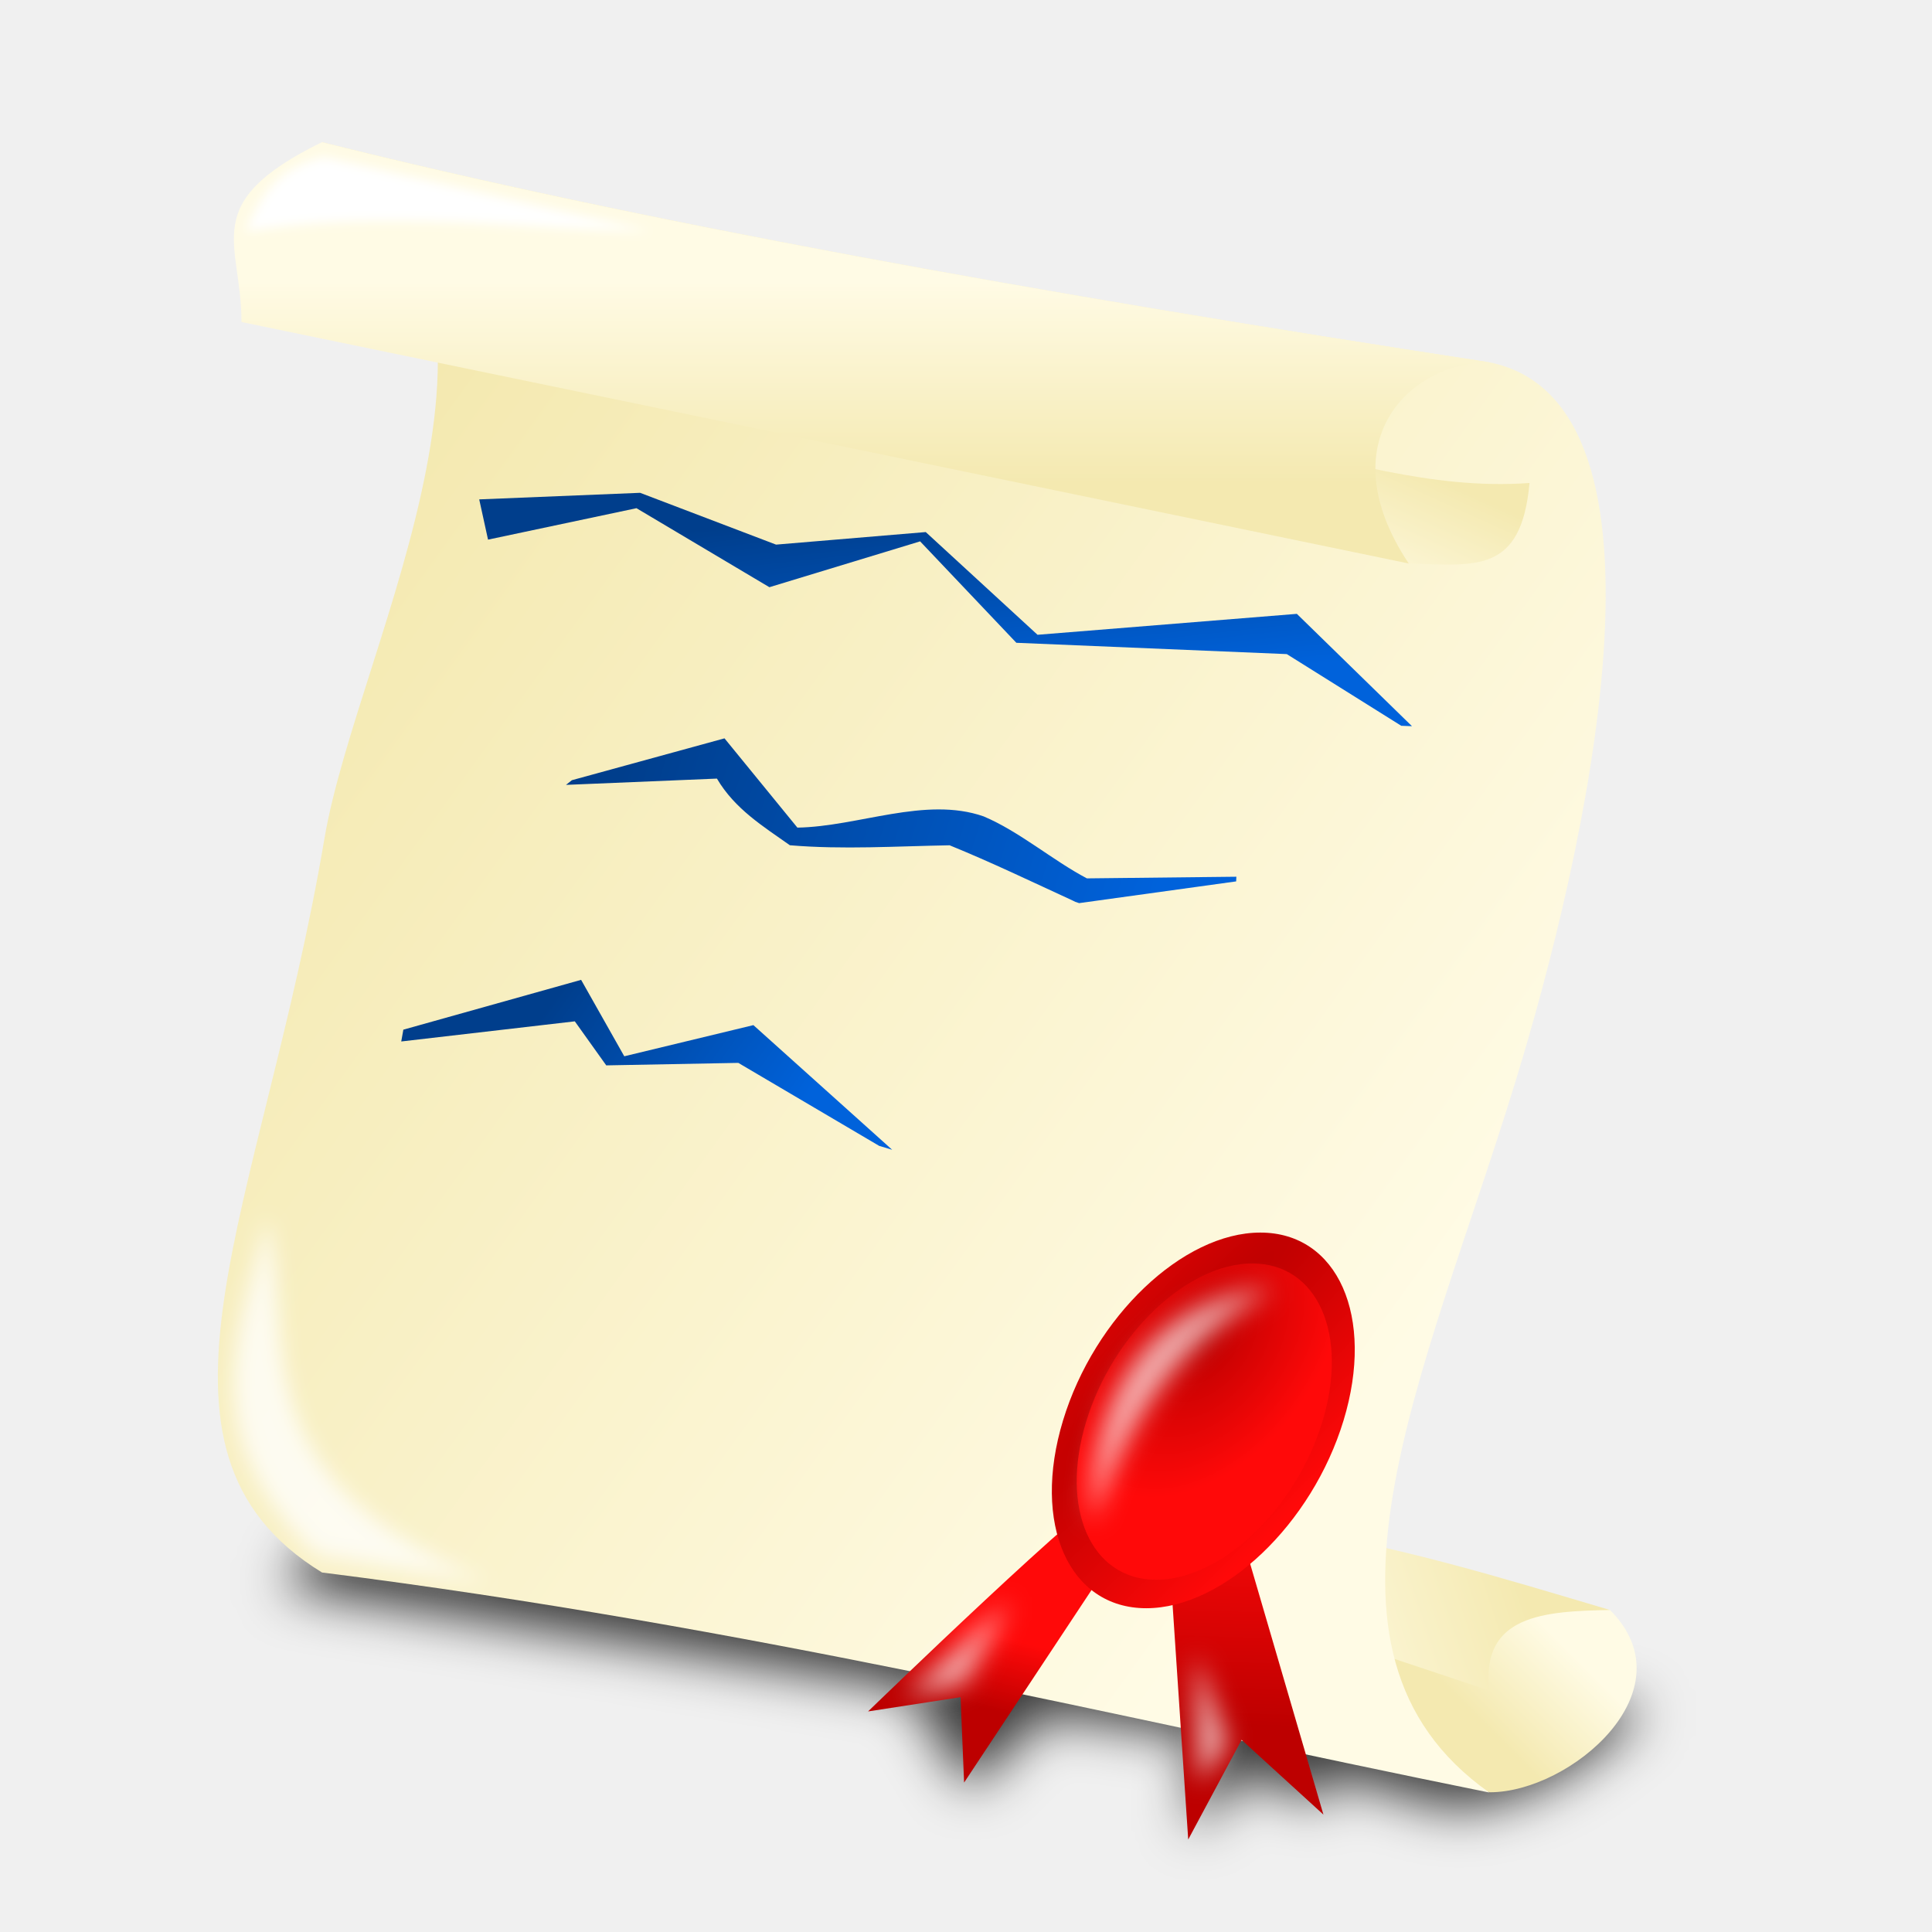
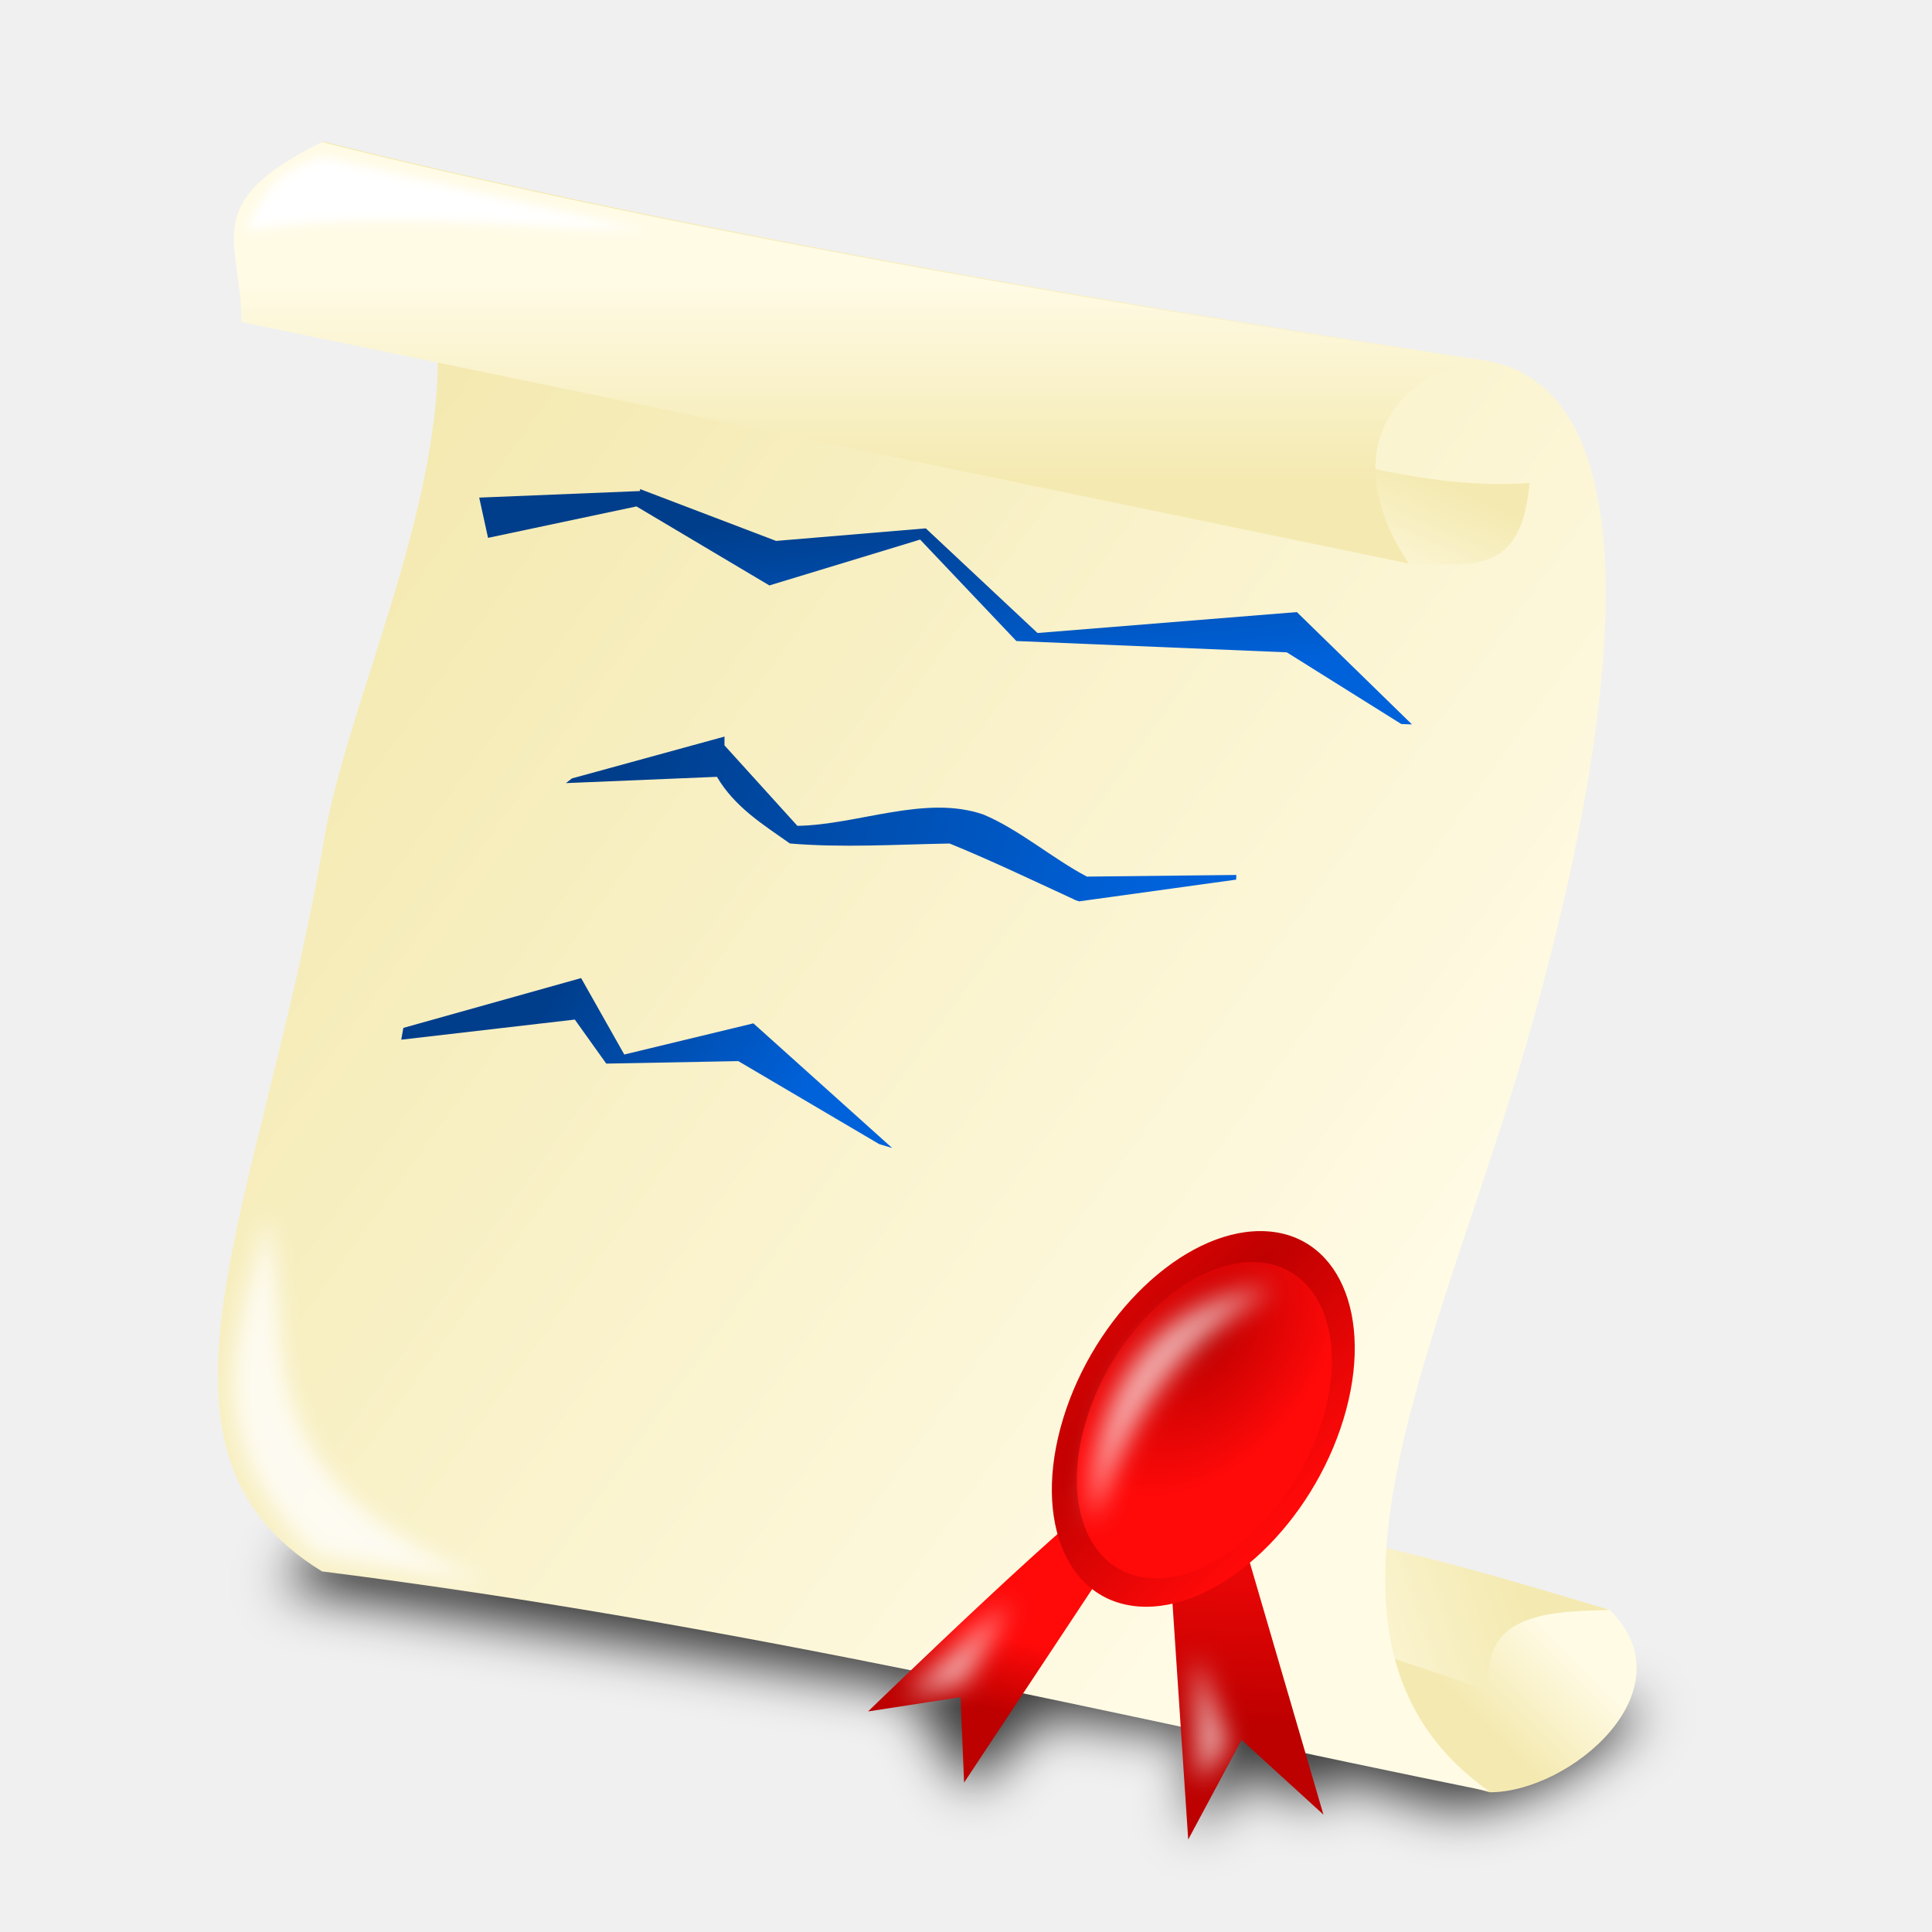
- <svg xmlns="http://www.w3.org/2000/svg" xmlns:xlink="http://www.w3.org/1999/xlink" width="48" height="48" id="svg2" version="1.1">
+ <svg xmlns="http://www.w3.org/2000/svg" xmlns:xlink="http://www.w3.org/1999/xlink" id="svg2" viewBox="0 0 48 48" version="1.1">
  <defs id="defs4">
    <linearGradient id="linearGradient3801">
-       <stop style="stop-color:#bd0000;stop-opacity:1;" offset="0" id="stop3803" />
-       <stop style="stop-color:#ff0909;stop-opacity:1;" offset="1" id="stop3805" />
+       <stop id="stop3803" style="stop-color:#bd0000" offset="0" />
+       <stop id="stop3805" style="stop-color:#ff0909" offset="1" />
    </linearGradient>
    <linearGradient id="linearGradient3643">
-       <stop style="stop-color:#f4e9b0;stop-opacity:1;" offset="0" id="stop3645" />
-       <stop style="stop-color:#fffbe5;stop-opacity:1;" offset="1" id="stop3647" />
+       <stop id="stop3645" style="stop-color:#f4e9b0" offset="0" />
+       <stop id="stop3647" style="stop-color:#fffbe5" offset="1" />
    </linearGradient>
-     <linearGradient xlink:href="#linearGradient3643" id="linearGradient3778" x1="13.229" y1="1007.912" x2="39.687" y2="1025.01" gradientUnits="userSpaceOnUse" />
-     <linearGradient xlink:href="#linearGradient3643" id="linearGradient3782" x1="37" y1="43" x2="39" y2="41" gradientUnits="userSpaceOnUse" />
-     <linearGradient xlink:href="#linearGradient3643" id="linearGradient3786" x1="38" y1="40" x2="32" y2="42" gradientUnits="userSpaceOnUse" />
-     <linearGradient xlink:href="#linearGradient3643" id="linearGradient3795" x1="23" y1="12" x2="23" y2="7" gradientUnits="userSpaceOnUse" />
-     <linearGradient xlink:href="#linearGradient3643" id="linearGradient3799" x1="36" y1="12" x2="34.5" y2="15.308" gradientUnits="userSpaceOnUse" />
-     <radialGradient xlink:href="#linearGradient3801" id="radialGradient3803" cx="29.645" cy="35.138" fx="29.645" fy="35.138" r="2.607" gradientTransform="matrix(1.089003,0.03011667,-0.07369199,1.326212,-0.04907516,-12.80517)" gradientUnits="userSpaceOnUse" />
-     <linearGradient xlink:href="#linearGradient3801" id="linearGradient4091" x1="24.395" y1="42.432" x2="24.837" y2="40.663" gradientUnits="userSpaceOnUse" />
-     <linearGradient xlink:href="#linearGradient3801" id="linearGradient4093" x1="30.759" y1="42.873" x2="30.936" y2="37.217" gradientUnits="userSpaceOnUse" />
-     <radialGradient xlink:href="#linearGradient3801" id="radialGradient4097" gradientUnits="userSpaceOnUse" gradientTransform="matrix(5.008654,-6.07767,-1.475791,4.711842,-66.97903,49.29378)" cx="29.645" cy="35.138" fx="29.645" fy="35.138" r="2.607" />
-     <filter id="filter4118" x="-0.937" width="2.874" y="-0.234" height="1.469">
-       <feGaussianBlur stdDeviation="0.311" id="feGaussianBlur4120" />
+     <linearGradient id="linearGradient3778" y2="1025" xlink:href="#linearGradient3643" gradientUnits="userSpaceOnUse" x2="39.687" y1="1007.9" x1="13.229" />
+     <linearGradient id="linearGradient3782" y2="41" xlink:href="#linearGradient3643" gradientUnits="userSpaceOnUse" x2="39" y1="43" x1="37" />
+     <linearGradient id="linearGradient3786" y2="42" xlink:href="#linearGradient3643" gradientUnits="userSpaceOnUse" x2="32" y1="40" x1="38" />
+     <linearGradient id="linearGradient3795" y2="7" xlink:href="#linearGradient3643" gradientUnits="userSpaceOnUse" x2="23" y1="12" x1="23" />
+     <linearGradient id="linearGradient3799" y2="15.308" xlink:href="#linearGradient3643" gradientUnits="userSpaceOnUse" x2="34.5" y1="12" x1="36" />
+     <radialGradient id="radialGradient3803" xlink:href="#linearGradient3801" gradientUnits="userSpaceOnUse" cy="35.138" cx="29.645" gradientTransform="matrix(1.089 .030117 -.073692 1.3262 -.049075 -12.805)" r="2.607" />
+     <linearGradient id="linearGradient4091" y2="40.663" xlink:href="#linearGradient3801" gradientUnits="userSpaceOnUse" x2="24.837" y1="42.432" x1="24.395" />
+     <linearGradient id="linearGradient4093" y2="37.217" xlink:href="#linearGradient3801" gradientUnits="userSpaceOnUse" x2="30.936" y1="42.873" x1="30.759" />
+     <radialGradient id="radialGradient4097" xlink:href="#linearGradient3801" gradientUnits="userSpaceOnUse" cy="35.138" cx="29.645" gradientTransform="matrix(5.0087 -6.0777 -1.4758 4.7118 -66.979 49.294)" r="2.607" />
+     <filter id="filter4118" height="1.469" width="2.874" y="-.234" x="-.937">
+       <feGaussianBlur id="feGaussianBlur4120" stdDeviation="0.311" />
    </filter>
-     <filter id="filter4122" x="-0.281" width="1.562" y="-0.312" height="1.625">
-       <feGaussianBlur stdDeviation="0.311" id="feGaussianBlur4124" />
+     <filter id="filter4122" height="1.625" width="1.562" y="-.312" x="-.281">
+       <feGaussianBlur id="feGaussianBlur4124" stdDeviation="0.311" />
    </filter>
-     <filter id="filter4126" x="-0.165" width="1.33" y="-0.128" height="1.256">
-       <feGaussianBlur stdDeviation="0.311" id="feGaussianBlur4128" />
+     <filter id="filter4126" height="1.256" width="1.33" y="-.128" x="-.165">
+       <feGaussianBlur id="feGaussianBlur4128" stdDeviation="0.311" />
    </filter>
-     <filter id="filter4132" x="-0.032" width="1.065" y="-0.175" height="1.351">
-       <feGaussianBlur stdDeviation="0.136" id="feGaussianBlur4134" />
+     <filter id="filter4132" height="1.351" width="1.065" y="-.175" x="-.032">
+       <feGaussianBlur id="feGaussianBlur4134" stdDeviation="0.136" />
    </filter>
    <filter id="filter4138">
-       <feGaussianBlur stdDeviation="0.256" id="feGaussianBlur4140" />
-     </filter>
-     <filter id="filter4174" x="-0.063" width="1.127" y="-0.265" height="1.531">
-       <feGaussianBlur stdDeviation="0.831" id="feGaussianBlur4176" />
+       <feGaussianBlur id="feGaussianBlur4140" stdDeviation="0.256" />
    </filter>
    <linearGradient id="linearGradient3635">
-       <stop id="stop3637" offset="0" style="stop-color:#003e8c;stop-opacity:1;" />
-       <stop id="stop3639" offset="1" style="stop-color:#0062db;stop-opacity:1;" />
+       <stop id="stop3637" style="stop-color:#003e8c" offset="0" />
+       <stop id="stop3639" style="stop-color:#0062db" offset="1" />
    </linearGradient>
-     <linearGradient xlink:href="#linearGradient3635" id="linearGradient3045" x1="18.177" y1="1017.424" x2="18.728" y2="1022.404" gradientUnits="userSpaceOnUse" />
-     <linearGradient xlink:href="#linearGradient3635" id="linearGradient3047" x1="15.715" y1="1022.706" x2="28.673" y2="1026.8" gradientUnits="userSpaceOnUse" />
-     <linearGradient xlink:href="#linearGradient3635" id="linearGradient3049" x1="13.77" y1="1029.149" x2="19.121" y2="1032.928" gradientUnits="userSpaceOnUse" />
-     <filter id="filter3651" x="-0.047" width="1.093" y="-0.179" height="1.358">
-       <feGaussianBlur stdDeviation="0.657" id="feGaussianBlur3653" />
+     <linearGradient id="linearGradient3045" y2="1022.4" xlink:href="#linearGradient3635" gradientUnits="userSpaceOnUse" x2="18.728" y1="1017.4" x1="18.177" />
+     <linearGradient id="linearGradient3047" y2="1026.8" xlink:href="#linearGradient3635" gradientUnits="userSpaceOnUse" x2="28.673" y1="1022.7" x1="15.715" />
+     <linearGradient id="linearGradient3049" y2="1032.9" xlink:href="#linearGradient3635" gradientUnits="userSpaceOnUse" x2="19.121" y1="1029.1" x1="13.77" />
+     <filter id="filter3651" height="1.358" width="1.093" y="-.179" x="-.047">
+       <feGaussianBlur id="feGaussianBlur3653" stdDeviation="0.657" />
    </filter>
  </defs>
-   <g id="layer1" transform="translate(0,-1004.362)">
-     <path style="color:#000000;fill:#000000;stroke:none;stroke-width:1px;stroke-linecap:butt;stroke-linejoin:miter;stroke-miterlimit:4;stroke-opacity:1;stroke-dasharray:none;stroke-dashoffset:0;marker:none;visibility:visible;display:inline;overflow:visible;enable-background:accumulate;fill-opacity:0.769;filter:url(#filter3651)" d="m 7.003,39.423 15.58,2.518 1.495,2.518 1.889,-1.889 3.777,0.551 -0.157,2.439 1.416,-1.574 1.731,0.866 0.315,-0.787 2.99,0.866 c 2.413,-0.184 3.489,-1.39 4.879,-2.439 L 9.285,36.748 7.003,39.423 z" id="path2865" transform="translate(0,1004.362)" />
-     <path style="color:#000000;fill:url(#linearGradient3782);stroke:none;stroke-width:1px;stroke-linecap:butt;stroke-linejoin:miter;stroke-miterlimit:4;stroke-opacity:1;stroke-dasharray:none;stroke-dashoffset:0;marker:none;visibility:visible;display:inline;overflow:visible;enable-background:accumulate" d="M 24.63,41.075 37.014,44.529 C 39.014,44.529 42,42 40,40 L 28,37 c -0.637,3.142 -2.163,3.026 -3.37,4.075 z" id="path3780" transform="translate(0,1004.362)" />
-     <path style="color:#000000;fill:url(#linearGradient3786);stroke:none;stroke-width:1px;stroke-linecap:butt;stroke-linejoin:miter;stroke-miterlimit:4;stroke-opacity:1;stroke-dasharray:none;stroke-dashoffset:0;marker:none;visibility:visible;display:inline;overflow:visible;enable-background:accumulate" d="m 40,40 c -2.667,-0.791 -5.333,-1.615 -8,-2 l -1,2 6,2 c -0.213,-1.879 1.364,-1.97 3,-2 z" id="path3784" transform="translate(0,1004.362)" />
-     <path transform="matrix(0.9826925,0.1852443,0,1,0,0)" style="fill:url(#linearGradient3778);fill-opacity:1;stroke:none" d="m 8.141,1006.388 c 7.863,0.48 18.024,0.401 29.511,0 5.088,0.057 2.396,11.869 0.668,17.729 -2.3,7.803 -5.757,15.214 -0.668,17.805 -9.645,-0.13 -18.696,-0.662 -29.511,0 -5.088,-2.124 -1.515,-8.801 0.062,-18.247 0.842,-5.043 6.044,-14.95 -0.062,-17.286 z" id="rect3775" />
-     <path style="color:#000000;fill:url(#linearGradient4091);stroke:none;stroke-width:1px;stroke-linecap:butt;stroke-linejoin:miter;stroke-miterlimit:4;stroke-opacity:1;stroke-dasharray:none;stroke-dashoffset:0;marker:none;visibility:visible;display:inline;overflow:visible;enable-background:accumulate;fill-opacity:1" d="m 27.666,37.04 c -0.354,-0.088 -6.099,5.48 -6.099,5.48 l 2.298,-0.354 0.088,2.121 4.154,-6.276 -0.442,-0.972 z" id="path4087" transform="translate(0,1004.362)" />
-     <path style="color:#000000;fill:url(#linearGradient3799);stroke:none;stroke-width:1px;stroke-linecap:butt;stroke-linejoin:miter;stroke-miterlimit:4;stroke-opacity:1;stroke-dasharray:none;stroke-dashoffset:0;marker:none;visibility:visible;display:inline;overflow:visible;enable-background:accumulate" d="m 35,14 c 1.669,0.051 2.797,0.253 3,-2 -2.504,0.179 -4.682,-0.62 -7,-1 l 4,3 z" id="path3797" transform="translate(0,1004.362)" />
-     <path style="fill:url(#linearGradient3795);fill-opacity:1;stroke:none" d="M 8,3.531 C 4.902,5.053 6,6 6,8 l 29,6 C 33,11 35,9 37,9 25.712,7.273 15.727,5.468 8,3.531 z" transform="translate(0,1004.362)" id="path3788" />
-     <path style="color:#000000;fill:url(#linearGradient4093);stroke:none;stroke-width:1px;stroke-linecap:butt;stroke-linejoin:miter;stroke-miterlimit:4;stroke-opacity:1;stroke-dasharray:none;stroke-dashoffset:0;marker:none;visibility:visible;display:inline;overflow:visible;enable-background:accumulate;fill-opacity:1" d="m 28.991,37.747 0.53,7.955 1.326,-2.475 2.033,1.856 -2.298,-7.867 -1.591,0.53 z" id="path4085" transform="translate(0,1004.362)" />
-     <path transform="matrix(1.336702,0,-0.4060868,1.336702,4.355457,990.9087)" d="m 32.792,36.465 c 0,1.928 -1.167,3.491 -2.607,3.491 -1.44,0 -2.607,-1.563 -2.607,-3.491 0,-1.928 1.167,-3.491 2.607,-3.491 1.44,0 2.607,1.563 2.607,3.491 z" id="path4095" style="fill:url(#radialGradient4097);fill-rule:evenodd;stroke:none" />
-     <path style="fill:url(#radialGradient3803);fill-rule:evenodd;stroke:none" id="path3801" d="m 32.792,36.465 c 0,1.928 -1.167,3.491 -2.607,3.491 -1.44,0 -2.607,-1.563 -2.607,-3.491 0,-1.928 1.167,-3.491 2.607,-3.491 1.44,0 2.607,1.563 2.607,3.491 z" transform="matrix(1.125566,0,-0.3419442,1.125566,8.41377,998.6379)" />
-     <path style="color:#000000;fill:#ffffff;stroke:none;stroke-width:1px;stroke-linecap:butt;stroke-linejoin:miter;stroke-miterlimit:4;stroke-opacity:1;stroke-dasharray:none;stroke-dashoffset:0;marker:none;visibility:visible;display:inline;overflow:visible;enable-background:accumulate;filter:url(#filter4126);fill-opacity:0.696" d="m 31.643,32.002 c -2.248,1.2 -3.674,3.221 -4.508,5.834 0,0 -0.418,-5.364 4.508,-5.834 z" id="path4099" transform="translate(0,1004.362)" />
-     <path style="color:#000000;fill:#ffffff;stroke:none;stroke-width:1px;stroke-linecap:butt;stroke-linejoin:miter;stroke-miterlimit:4;stroke-opacity:1;stroke-dasharray:none;stroke-dashoffset:0;marker:none;visibility:visible;display:inline;overflow:visible;enable-background:accumulate;filter:url(#filter4122);fill-opacity:0.696" d="m 25.102,39.78 -2.652,2.386 1.503,-0.354 1.149,-2.033 z" id="path4101" transform="translate(0,1004.362)" />
-     <path style="color:#000000;fill:#ffffff;stroke:none;stroke-width:1px;stroke-linecap:butt;stroke-linejoin:miter;stroke-miterlimit:4;stroke-opacity:1;stroke-dasharray:none;stroke-dashoffset:0;marker:none;visibility:visible;display:inline;overflow:visible;enable-background:accumulate;filter:url(#filter4118);fill-opacity:0.696" d="m 29.698,41.106 0.088,3.182 0.707,-0.972 -0.795,-2.21 z" id="path4103" transform="translate(0,1004.362)" />
-     <path style="color:#000000;fill:#ffffff;stroke:none;stroke-width:1px;stroke-linecap:butt;stroke-linejoin:miter;stroke-miterlimit:4;stroke-opacity:1;stroke-dasharray:none;stroke-dashoffset:0;marker:none;visibility:visible;display:inline;overflow:visible;enable-background:accumulate;filter:url(#filter4132)" d="M 6.099,5.75 C 6.442,4.979 6.78,4.206 8.043,3.894 l 8.132,1.856 c -3.359,-0.074 -6.718,-0.548 -10.076,0 z" id="path4130" transform="translate(0,1004.362)" />
-     <path style="color:#000000;fill:#ffffff;stroke:none;stroke-width:1px;stroke-linecap:butt;stroke-linejoin:miter;stroke-miterlimit:4;stroke-opacity:1;stroke-dasharray:none;stroke-dashoffset:0;marker:none;visibility:visible;display:inline;overflow:visible;enable-background:accumulate;filter:url(#filter4138);fill-opacity:0.759" d="m 6.629,30.234 c -0.606,2.679 -1.979,5.268 1.237,8.397 l 4.331,0.707 c -6.429,-2.683 -4.807,-5.985 -5.568,-9.104 z" id="path4136" transform="translate(0,1004.362)" />
-     <path style="font-size:medium;font-style:normal;font-variant:normal;font-weight:normal;font-stretch:normal;text-indent:0;text-align:start;text-decoration:none;line-height:normal;letter-spacing:normal;word-spacing:normal;text-transform:none;direction:ltr;block-progression:tb;writing-mode:lr-tb;text-anchor:start;color:#000000;fill:url(#linearGradient3045);fill-opacity:1;stroke:none;stroke-width:1px;marker:none;visibility:visible;display:inline;overflow:visible;enable-background:accumulate;font-family:Bitstream Vera Sans;-inkscape-font-specification:Bitstream Vera Sans" d="m 15.901,1016.606 -3.995,0.163 0.219,1 3.688,-0.781 3.302,1.963 3.745,-1.139 2.391,2.52 6.719,0.281 2.844,1.781 0.266,0.01 -2.86,-2.791 -6.443,0.52 L 23,1017.581 l -3.719,0.312 -3.38,-1.288 z" id="path4142" />
-     <path style="font-size:medium;font-style:normal;font-variant:normal;font-weight:normal;font-stretch:normal;text-indent:0;text-align:start;text-decoration:none;line-height:normal;letter-spacing:normal;word-spacing:normal;text-transform:none;direction:ltr;block-progression:tb;writing-mode:lr-tb;text-anchor:start;color:#000000;fill:url(#linearGradient3047);fill-opacity:1;stroke:none;stroke-width:1px;marker:none;visibility:visible;display:inline;overflow:visible;enable-background:accumulate;font-family:Bitstream Vera Sans;-inkscape-font-specification:Bitstream Vera Sans" d="m 18,1022.706 -3.792,1.04 -0.146,0.116 3.75,-0.156 c 0.446,0.758 1.153,1.189 1.812,1.656 1.317,0.111 2.647,0.024 3.969,10e-4 1.036,0.422 2.046,0.908 3.062,1.375 l 0.062,0.031 0.094,0.031 3.901,-0.54 0.005,-0.116 -3.713,0.041 c -0.854,-0.449 -1.676,-1.165 -2.568,-1.541 -1.449,-0.503 -3.104,0.254 -4.625,0.28 L 18,1022.706 z" id="path4144" />
-     <path style="font-size:medium;font-style:normal;font-variant:normal;font-weight:normal;font-stretch:normal;text-indent:0;text-align:start;text-decoration:none;line-height:normal;letter-spacing:normal;word-spacing:normal;text-transform:none;direction:ltr;block-progression:tb;writing-mode:lr-tb;text-anchor:start;color:#000000;fill:url(#linearGradient3049);fill-opacity:1;stroke:none;stroke-width:1px;marker:none;visibility:visible;display:inline;overflow:visible;enable-background:accumulate;font-family:Bitstream Vera Sans;-inkscape-font-specification:Bitstream Vera Sans" d="m 14.438,1028.706 -4.417,1.238 -0.052,0.293 4.312,-0.5 0.781,1.094 3.281,-0.062 3.5,2.062 0.323,0.097 -3.448,-3.097 -3.208,0.774 -1.073,-1.9 z" id="path4146" />
+   <g id="layer1" transform="translate(0 -1004.4)">
+     <path id="path2865" style="fill-opacity:.769;color:#000000;filter:url(#filter3651);fill:#000000" transform="translate(0 1004.4)" d="m7.003 39.423 15.58 2.518 1.495 2.518 1.889-1.889 3.777 0.551-0.157 2.439 1.416-1.574 1.731 0.866 0.315-0.787 2.99 0.866c2.413-0.184 3.489-1.39 4.879-2.439l-31.632-5.744-2.282 2.675z" />
+     <path id="path3780" style="color:#000000;fill:url(#linearGradient3782)" transform="translate(0 1004.4)" d="m24.63 41.075 12.384 3.454c2 0 4.986-2.529 2.986-4.529l-12-3c-0.637 3.142-2.163 3.026-3.37 4.075z" />
+     <path id="path3784" style="color:#000000;fill:url(#linearGradient3786)" transform="translate(0 1004.4)" d="m40 40c-2.667-0.791-5.333-1.615-8-2l-1 2 6 2c-0.213-1.879 1.364-1.97 3-2z" />
+     <path id="rect3775" style="fill:url(#linearGradient3778)" transform="matrix(.98269 .18524 0 1 0 0)" d="m8.141 1006.4c7.863 0.48 18.024 0.401 29.511 0 5.088 0.057 2.396 11.869 0.668 17.728-2.3 7.803-5.756 15.214-0.668 17.805-9.645-0.13-18.696-0.662-29.511 0-5.088-2.124-1.515-8.801 0.062-18.247 0.842-5.043 6.043-14.95-0.062-17.286z" />
+     <path id="path4087" style="color:#000000;fill:url(#linearGradient4091)" transform="translate(0 1004.4)" d="m27.666 37.04c-0.354-0.088-6.099 5.48-6.099 5.48l2.298-0.354 0.088 2.121 4.154-6.276-0.442-0.972z" />
+     <path id="path3797" style="color:#000000;fill:url(#linearGradient3799)" transform="translate(0 1004.4)" d="m35 14c1.669 0.051 2.797 0.253 3-2-2.504 0.179-4.682-0.62-7-1l4 3z" />
+     <path id="path3788" style="fill:url(#linearGradient3795)" d="m8 3.531c-3.098 1.522-2 2.469-2 4.469l29 6c-2-3 0-5 2-5-11.288-1.727-21.273-3.532-29-5.469z" transform="translate(0 1004.4)" />
+     <path id="path4085" style="color:#000000;fill:url(#linearGradient4093)" transform="translate(0 1004.4)" d="m28.991 37.747 0.53 7.955 1.326-2.475 2.033 1.856-2.298-7.867-1.591 0.53z" />
+     <path id="path4095" style="fill-rule:evenodd;fill:url(#radialGradient4097)" d="m32.792 36.465c0 1.928-1.167 3.491-2.607 3.491s-2.607-1.563-2.607-3.491 1.167-3.491 2.607-3.491 2.607 1.563 2.607 3.491z" transform="matrix(1.3367 0 -.40609 1.3367 4.3555 990.91)" />
+     <path id="path3801" style="fill-rule:evenodd;fill:url(#radialGradient3803)" d="m32.792 36.465c0 1.928-1.167 3.491-2.607 3.491s-2.607-1.563-2.607-3.491 1.167-3.491 2.607-3.491 2.607 1.563 2.607 3.491z" transform="matrix(1.1256 0 -.34194 1.1256 8.4138 998.64)" />
+     <path id="path4099" style="fill-opacity:.696;color:#000000;filter:url(#filter4126);fill:#ffffff" transform="translate(0 1004.4)" d="m31.643 32.002c-2.248 1.2-3.674 3.221-4.508 5.834 0 0-0.418-5.364 4.508-5.834z" />
+     <path id="path4101" style="fill-opacity:.696;color:#000000;filter:url(#filter4122);fill:#ffffff" transform="translate(0 1004.4)" d="m25.102 39.78-2.652 2.386 1.503-0.354 1.149-2.033z" />
+     <path id="path4103" style="fill-opacity:.696;color:#000000;filter:url(#filter4118);fill:#ffffff" transform="translate(0 1004.4)" d="m29.698 41.106 0.088 3.182 0.707-0.972-0.795-2.21z" />
+     <path id="path4130" style="color:#000000;filter:url(#filter4132);fill:#ffffff" transform="translate(0 1004.4)" d="m6.099 5.75c0.343-0.771 0.682-1.545 1.944-1.856l8.132 1.856c-3.359-0.074-6.718-0.548-10.076 0z" />
+     <path id="path4136" style="fill-opacity:.759;color:#000000;filter:url(#filter4138);fill:#ffffff" transform="translate(0 1004.4)" d="m6.629 30.234c-0.606 2.679-1.979 5.268 1.237 8.397l4.331 0.707c-6.429-2.683-4.807-5.985-5.569-9.104z" />
+     <path id="path4142" style="block-progression:tb;text-indent:0;color:#000000;text-transform:none;fill:url(#linearGradient3045)" d="m15.901 1016.6-3.995 0.163 0.219 1 3.688-0.781 3.302 1.963 3.745-1.139 2.391 2.52 6.719 0.281 2.844 1.781 0.266 0.01-2.86-2.791-6.443 0.52l-2.776-2.6-3.719 0.312-3.38-1.288z" />
+     <path id="path4144" style="block-progression:tb;text-indent:0;color:#000000;text-transform:none;fill:url(#linearGradient3047)" d="m18 1022.7-3.792 1.04-0.146 0.116 3.75-0.156c0.446 0.758 1.153 1.189 1.812 1.656 1.317 0.111 2.647 0.024 3.969 0.001 1.036 0.422 2.046 0.908 3.062 1.375l0.062 0.031 0.094 0.031 3.901-0.54 0.005-0.116-3.713 0.041c-0.854-0.449-1.676-1.165-2.568-1.541-1.449-0.503-3.104 0.254-4.625 0.28l-1.812-2z" />
+     <path id="path4146" style="block-progression:tb;text-indent:0;color:#000000;text-transform:none;fill:url(#linearGradient3049)" d="m14.438 1028.7-4.417 1.238-0.052 0.293 4.312-0.5 0.781 1.094 3.281-0.062 3.5 2.062 0.323 0.097-3.448-3.097-3.208 0.774-1.073-1.9z" />
  </g>
</svg>
